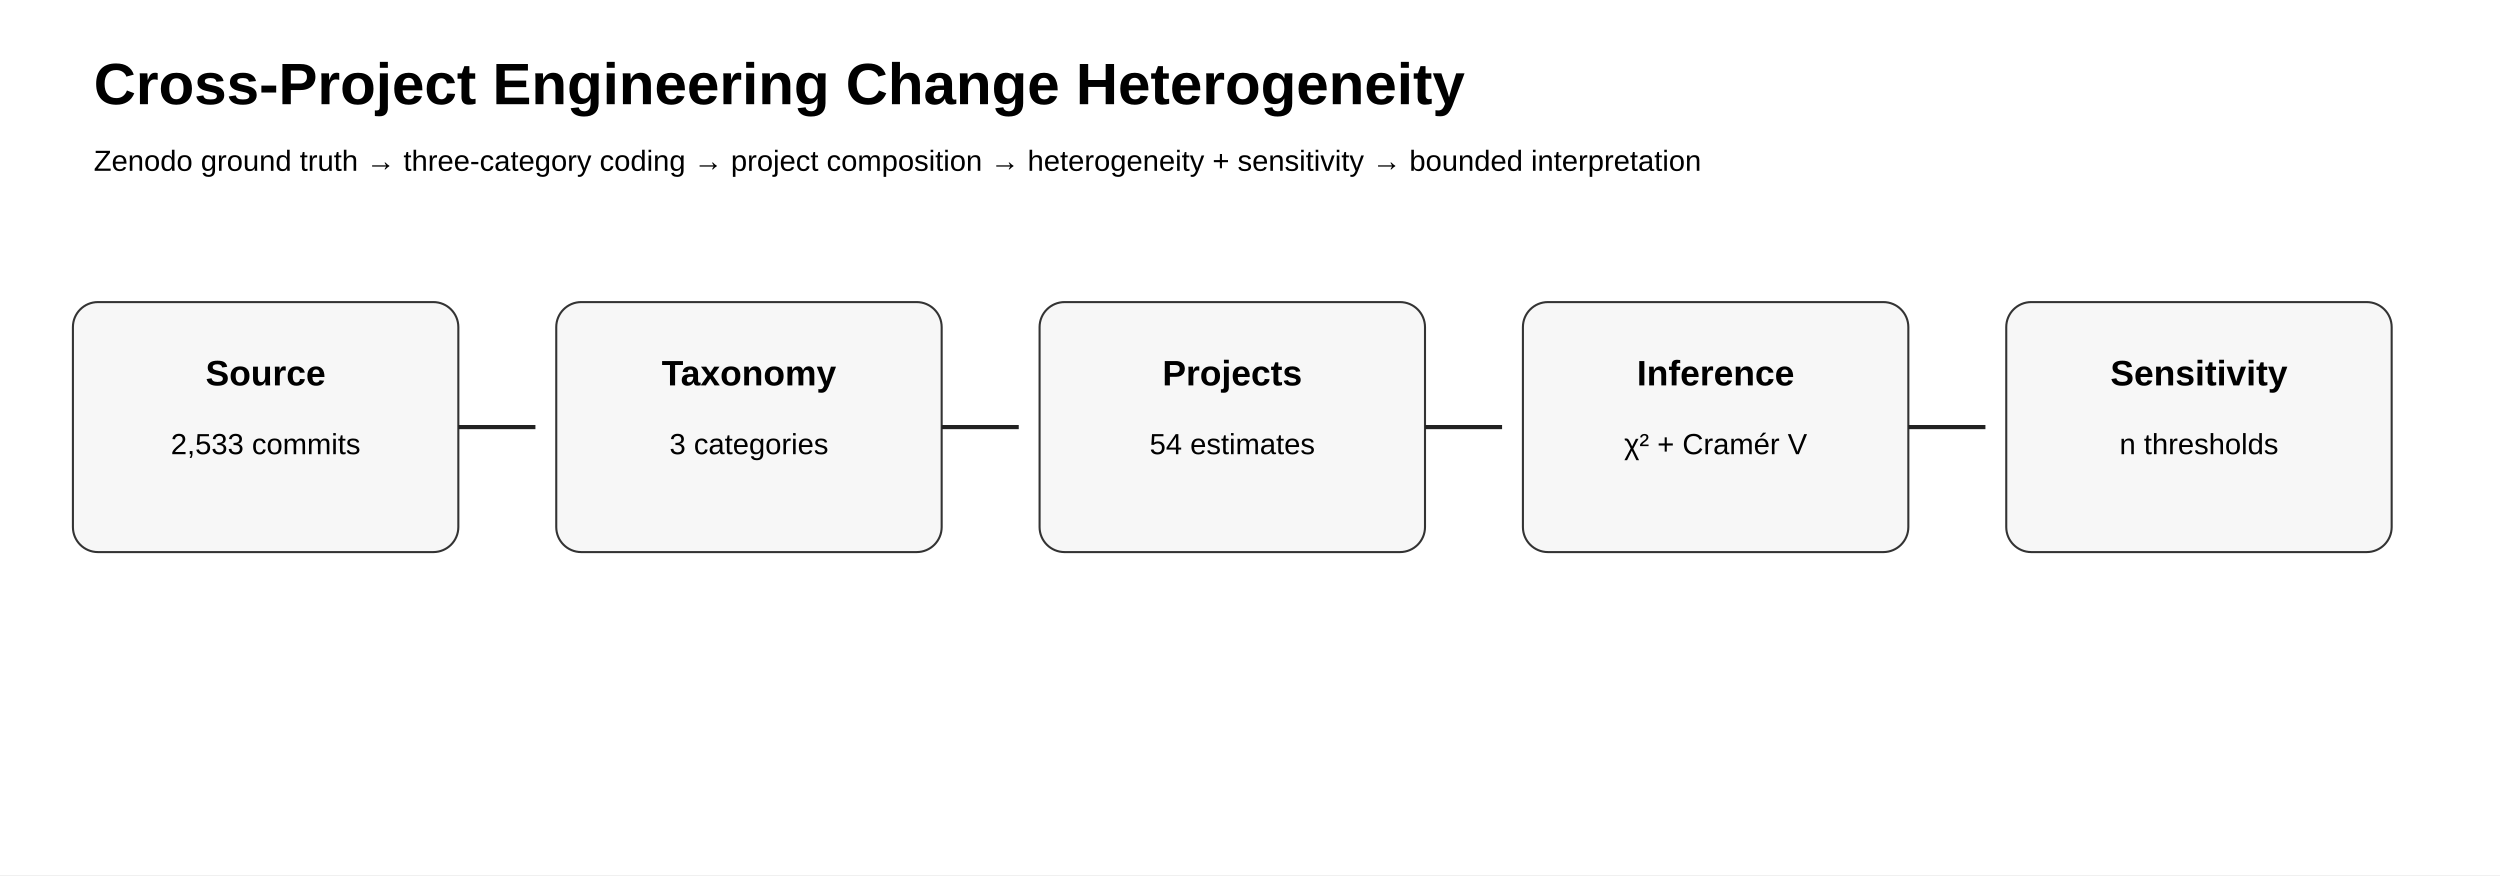
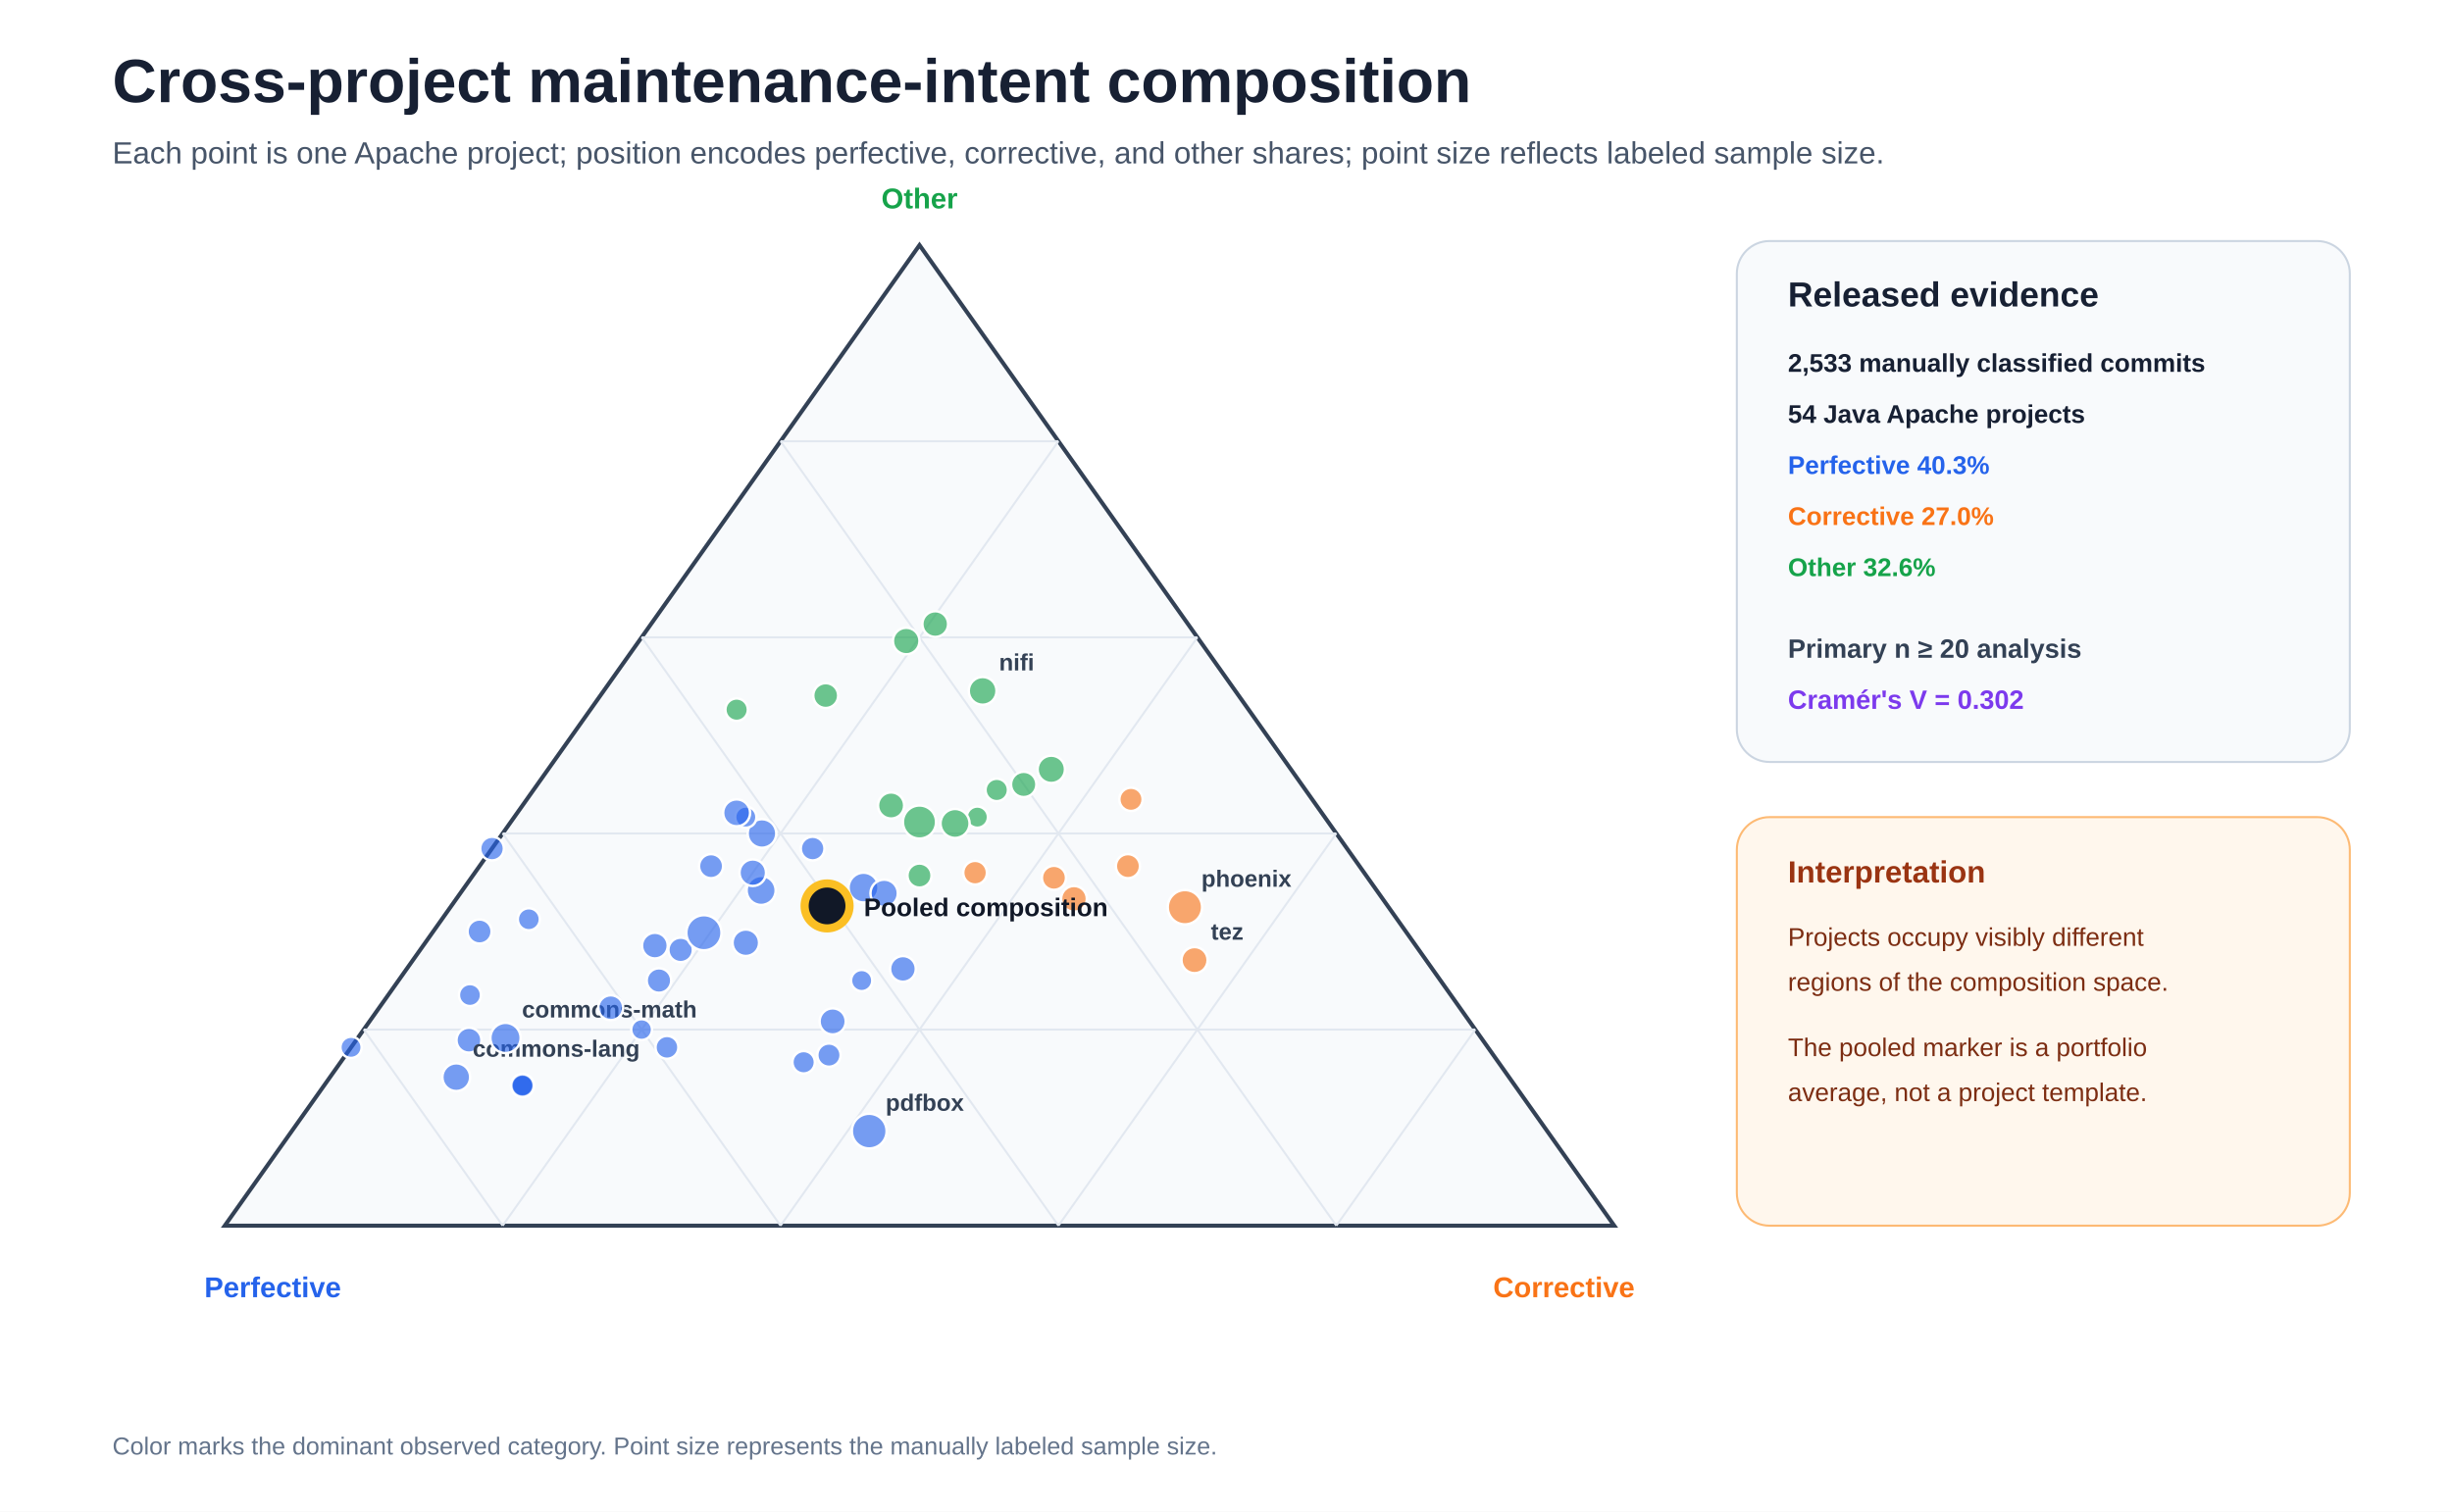
- <svg xmlns="http://www.w3.org/2000/svg" width="1200" height="420" viewBox="0 0 1200 420">
-   <rect width="100%" height="100%" fill="white" />
-   <text x="45" y="50" font-family="Arial, sans-serif" font-size="28" font-weight="700" text-anchor="start">Cross-Project Engineering Change Heterogeneity</text>
-   <text x="45" y="82" font-family="Arial, sans-serif" font-size="14" font-weight="400" text-anchor="start">Zenodo ground truth → three-category coding → project composition → heterogeneity + sensitivity → bounded interpretation</text>
-   <rect x="35" y="145" width="185" height="120" rx="12" fill="#f7f7f7" stroke="#333" />
-   <text x="127.5" y="185" font-family="Arial, sans-serif" font-size="17" font-weight="700" text-anchor="middle">Source</text>
-   <text x="127.5" y="218" font-family="Arial, sans-serif" font-size="14" font-weight="400" text-anchor="middle">2,533 commits</text>
-   <line x1="220" y1="205" x2="257" y2="205" stroke="#222" stroke-width="2" />
-   <rect x="267" y="145" width="185" height="120" rx="12" fill="#f7f7f7" stroke="#333" />
-   <text x="359.5" y="185" font-family="Arial, sans-serif" font-size="17" font-weight="700" text-anchor="middle">Taxonomy</text>
-   <text x="359.5" y="218" font-family="Arial, sans-serif" font-size="14" font-weight="400" text-anchor="middle">3 categories</text>
-   <line x1="452" y1="205" x2="489" y2="205" stroke="#222" stroke-width="2" />
-   <rect x="499" y="145" width="185" height="120" rx="12" fill="#f7f7f7" stroke="#333" />
-   <text x="591.5" y="185" font-family="Arial, sans-serif" font-size="17" font-weight="700" text-anchor="middle">Projects</text>
-   <text x="591.5" y="218" font-family="Arial, sans-serif" font-size="14" font-weight="400" text-anchor="middle">54 estimates</text>
-   <line x1="684" y1="205" x2="721" y2="205" stroke="#222" stroke-width="2" />
-   <rect x="731" y="145" width="185" height="120" rx="12" fill="#f7f7f7" stroke="#333" />
-   <text x="823.5" y="185" font-family="Arial, sans-serif" font-size="17" font-weight="700" text-anchor="middle">Inference</text>
-   <text x="823.5" y="218" font-family="Arial, sans-serif" font-size="14" font-weight="400" text-anchor="middle">χ² + Cramér V</text>
-   <line x1="916" y1="205" x2="953" y2="205" stroke="#222" stroke-width="2" />
-   <rect x="963" y="145" width="185" height="120" rx="12" fill="#f7f7f7" stroke="#333" />
-   <text x="1055.5" y="185" font-family="Arial, sans-serif" font-size="17" font-weight="700" text-anchor="middle">Sensitivity</text>
-   <text x="1055.5" y="218" font-family="Arial, sans-serif" font-size="14" font-weight="400" text-anchor="middle">n thresholds</text>
+ <svg xmlns="http://www.w3.org/2000/svg" width="1200" height="740" viewBox="0 0 1200 740">
+   <rect width="100%" height="100%" fill="#ffffff" />
+   <text x="55" y="50" font-family="Arial, Helvetica, sans-serif" font-size="30" font-weight="700" text-anchor="start" fill="#172033">Cross-project maintenance-intent composition</text>
+   <text x="55" y="80" font-family="Arial, Helvetica, sans-serif" font-size="15" font-weight="400" text-anchor="start" fill="#475569">Each point is one Apache project; position encodes perfective, corrective, and other shares; point size reflects labeled sample size.</text>
+   <polygon points="110,600 790,600 450,120" fill="#f8fafc" stroke="#334155" stroke-width="2" />
+   <line x1="382" y1="216" x2="654" y2="600" stroke="#e2e8f0" stroke-width="1" />
+   <line x1="518" y1="216" x2="246" y2="600" stroke="#e2e8f0" stroke-width="1" />
+   <line x1="722" y1="504" x2="178" y2="504" stroke="#e2e8f0" stroke-width="1" />
+   <line x1="314" y1="312" x2="518" y2="600" stroke="#e2e8f0" stroke-width="1" />
+   <line x1="586" y1="312" x2="382" y2="600" stroke="#e2e8f0" stroke-width="1" />
+   <line x1="654" y1="408" x2="246" y2="408" stroke="#e2e8f0" stroke-width="1" />
+   <line x1="246" y1="408" x2="382" y2="600" stroke="#e2e8f0" stroke-width="1" />
+   <line x1="654" y1="408" x2="518" y2="600" stroke="#e2e8f0" stroke-width="1" />
+   <line x1="586" y1="312" x2="314" y2="312" stroke="#e2e8f0" stroke-width="1" />
+   <line x1="178" y1="504" x2="246" y2="600" stroke="#e2e8f0" stroke-width="1" />
+   <line x1="722" y1="504" x2="654" y2="600" stroke="#e2e8f0" stroke-width="1" />
+   <line x1="518" y1="216" x2="382" y2="216" stroke="#e2e8f0" stroke-width="1" />
+   <text x="100" y="635" font-family="Arial, Helvetica, sans-serif" font-size="14" font-weight="700" text-anchor="start" fill="#2563eb">Perfective</text>
+   <text x="800" y="635" font-family="Arial, Helvetica, sans-serif" font-size="14" font-weight="700" text-anchor="end" fill="#f97316">Corrective</text>
+   <text x="450" y="102" font-family="Arial, Helvetica, sans-serif" font-size="14" font-weight="700" text-anchor="middle" fill="#16a34a">Other</text>
+   <circle cx="372.5" cy="435.9" r="7.1" fill="#2563eb" fill-opacity="0.62" stroke="#ffffff" stroke-width="1.2" />
+   <circle cx="501.0" cy="384.0" r="6.2" fill="#16a34a" fill-opacity="0.62" stroke="#ffffff" stroke-width="1.2" />
+   <circle cx="372.9" cy="408.0" r="7.0" fill="#2563eb" fill-opacity="0.62" stroke="#ffffff" stroke-width="1.2" />
+   <circle cx="393.3" cy="520.0" r="5.5" fill="#2563eb" fill-opacity="0.62" stroke="#ffffff" stroke-width="1.2" />
+   <circle cx="365.0" cy="400.0" r="5.2" fill="#2563eb" fill-opacity="0.62" stroke="#ffffff" stroke-width="1.2" />
+   <circle cx="230.0" cy="487.1" r="5.4" fill="#2563eb" fill-opacity="0.62" stroke="#ffffff" stroke-width="1.2" />
+   <circle cx="229.5" cy="509.2" r="6.1" fill="#2563eb" fill-opacity="0.62" stroke="#ffffff" stroke-width="1.2" />
+   <circle cx="333.1" cy="465.0" r="6.0" fill="#2563eb" fill-opacity="0.62" stroke="#ffffff" stroke-width="1.2" />
+   <circle cx="320.5" cy="462.9" r="6.3" fill="#2563eb" fill-opacity="0.62" stroke="#ffffff" stroke-width="1.2" />
+   <circle cx="255.7" cy="531.4" r="5.6" fill="#2563eb" fill-opacity="0.62" stroke="#ffffff" stroke-width="1.2" />
+   <circle cx="240.8" cy="415.4" r="5.8" fill="#2563eb" fill-opacity="0.62" stroke="#ffffff" stroke-width="1.2" />
+   <circle cx="255.7" cy="531.4" r="5.3" fill="#2563eb" fill-opacity="0.62" stroke="#ffffff" stroke-width="1.2" />
+   <circle cx="255.7" cy="531.4" r="5.6" fill="#2563eb" fill-opacity="0.62" stroke="#ffffff" stroke-width="1.2" />
+   <circle cx="258.8" cy="450.0" r="5.4" fill="#2563eb" fill-opacity="0.62" stroke="#ffffff" stroke-width="1.2" />
+   <circle cx="234.7" cy="456.0" r="5.9" fill="#2563eb" fill-opacity="0.62" stroke="#ffffff" stroke-width="1.2" />
+   <circle cx="223.3" cy="527.3" r="6.8" fill="#2563eb" fill-opacity="0.62" stroke="#ffffff" stroke-width="1.2" />
+   <text x="231.333" y="517.273" font-family="Arial, Helvetica, sans-serif" font-size="11.5" font-weight="700" text-anchor="start" fill="#334155">commons-lang</text>
+   <circle cx="247.4" cy="508.1" r="7.4" fill="#2563eb" fill-opacity="0.62" stroke="#ffffff" stroke-width="1.2" />
+   <text x="255.447" y="498.085" font-family="Arial, Helvetica, sans-serif" font-size="11.5" font-weight="700" text-anchor="start" fill="#334155">commons-math</text>
+   <circle cx="326.4" cy="512.7" r="5.6" fill="#2563eb" fill-opacity="0.62" stroke="#ffffff" stroke-width="1.2" />
+   <circle cx="171.8" cy="512.7" r="5.2" fill="#2563eb" fill-opacity="0.62" stroke="#ffffff" stroke-width="1.2" />
+   <circle cx="314.0" cy="504.0" r="5.1" fill="#2563eb" fill-opacity="0.62" stroke="#ffffff" stroke-width="1.2" />
+   <circle cx="322.5" cy="480.0" r="6.0" fill="#2563eb" fill-opacity="0.62" stroke="#ffffff" stroke-width="1.2" />
+   <circle cx="405.7" cy="516.5" r="5.7" fill="#2563eb" fill-opacity="0.62" stroke="#ffffff" stroke-width="1.2" />
+   <circle cx="421.7" cy="480.0" r="5.2" fill="#2563eb" fill-opacity="0.62" stroke="#ffffff" stroke-width="1.2" />
+   <circle cx="515.8" cy="429.7" r="5.9" fill="#f97316" fill-opacity="0.62" stroke="#ffffff" stroke-width="1.2" />
+   <circle cx="552.0" cy="424.0" r="5.9" fill="#f97316" fill-opacity="0.62" stroke="#ffffff" stroke-width="1.2" />
+   <circle cx="487.8" cy="386.7" r="5.5" fill="#16a34a" fill-opacity="0.62" stroke="#ffffff" stroke-width="1.2" />
+   <circle cx="478.3" cy="400.0" r="5.2" fill="#16a34a" fill-opacity="0.62" stroke="#ffffff" stroke-width="1.2" />
+   <circle cx="457.7" cy="305.5" r="6.3" fill="#16a34a" fill-opacity="0.62" stroke="#ffffff" stroke-width="1.2" />
+   <circle cx="407.5" cy="500.0" r="6.4" fill="#2563eb" fill-opacity="0.62" stroke="#ffffff" stroke-width="1.2" />
+   <circle cx="365.0" cy="461.5" r="6.5" fill="#2563eb" fill-opacity="0.62" stroke="#ffffff" stroke-width="1.2" />
+   <circle cx="344.5" cy="456.6" r="8.6" fill="#2563eb" fill-opacity="0.62" stroke="#ffffff" stroke-width="1.2" />
+   <circle cx="422.6" cy="434.5" r="7.3" fill="#2563eb" fill-opacity="0.62" stroke="#ffffff" stroke-width="1.2" />
+   <circle cx="553.5" cy="391.3" r="5.7" fill="#f97316" fill-opacity="0.62" stroke="#ffffff" stroke-width="1.2" />
+   <circle cx="450.0" cy="402.4" r="8.1" fill="#16a34a" fill-opacity="0.62" stroke="#ffffff" stroke-width="1.2" />
+   <circle cx="450.0" cy="428.6" r="5.9" fill="#16a34a" fill-opacity="0.62" stroke="#ffffff" stroke-width="1.2" />
+   <circle cx="441.9" cy="474.3" r="6.3" fill="#2563eb" fill-opacity="0.62" stroke="#ffffff" stroke-width="1.2" />
+   <circle cx="514.5" cy="376.6" r="6.7" fill="#16a34a" fill-opacity="0.62" stroke="#ffffff" stroke-width="1.2" />
+   <circle cx="397.7" cy="415.4" r="5.8" fill="#2563eb" fill-opacity="0.62" stroke="#ffffff" stroke-width="1.2" />
+   <circle cx="480.9" cy="338.2" r="6.8" fill="#16a34a" fill-opacity="0.62" stroke="#ffffff" stroke-width="1.2" />
+   <text x="488.909" y="328.182" font-family="Arial, Helvetica, sans-serif" font-size="11.5" font-weight="700" text-anchor="start" fill="#334155">nifi</text>
+   <circle cx="298.9" cy="493.3" r="6.1" fill="#2563eb" fill-opacity="0.62" stroke="#ffffff" stroke-width="1.2" />
+   <circle cx="477.2" cy="427.2" r="5.8" fill="#f97316" fill-opacity="0.62" stroke="#ffffff" stroke-width="1.2" />
+   <circle cx="425.4" cy="553.7" r="8.5" fill="#2563eb" fill-opacity="0.62" stroke="#ffffff" stroke-width="1.2" />
+   <text x="433.422" y="543.735" font-family="Arial, Helvetica, sans-serif" font-size="11.5" font-weight="700" text-anchor="start" fill="#334155">pdfbox</text>
+   <circle cx="579.9" cy="444.1" r="8.4" fill="#f97316" fill-opacity="0.62" stroke="#ffffff" stroke-width="1.2" />
+   <text x="587.936" y="434.076" font-family="Arial, Helvetica, sans-serif" font-size="11.5" font-weight="700" text-anchor="start" fill="#334155">phoenix</text>
+   <circle cx="525.6" cy="440.0" r="6.3" fill="#f97316" fill-opacity="0.62" stroke="#ffffff" stroke-width="1.2" />
+   <circle cx="436.1" cy="394.3" r="6.4" fill="#16a34a" fill-opacity="0.62" stroke="#ffffff" stroke-width="1.2" />
+   <circle cx="348.0" cy="424.0" r="5.9" fill="#2563eb" fill-opacity="0.62" stroke="#ffffff" stroke-width="1.2" />
+   <circle cx="360.5" cy="397.9" r="6.6" fill="#2563eb" fill-opacity="0.62" stroke="#ffffff" stroke-width="1.2" />
+   <circle cx="360.5" cy="347.4" r="5.5" fill="#16a34a" fill-opacity="0.62" stroke="#ffffff" stroke-width="1.2" />
+   <circle cx="432.7" cy="437.3" r="6.7" fill="#2563eb" fill-opacity="0.62" stroke="#ffffff" stroke-width="1.2" />
+   <circle cx="467.4" cy="403.1" r="7.1" fill="#16a34a" fill-opacity="0.62" stroke="#ffffff" stroke-width="1.2" />
+   <circle cx="584.6" cy="470.0" r="6.4" fill="#f97316" fill-opacity="0.62" stroke="#ffffff" stroke-width="1.2" />
+   <text x="592.583" y="460" font-family="Arial, Helvetica, sans-serif" font-size="11.5" font-weight="700" text-anchor="start" fill="#334155">tez</text>
+   <circle cx="443.5" cy="313.8" r="6.5" fill="#16a34a" fill-opacity="0.62" stroke="#ffffff" stroke-width="1.2" />
+   <circle cx="368.4" cy="427.2" r="6.5" fill="#2563eb" fill-opacity="0.62" stroke="#ffffff" stroke-width="1.2" />
+   <circle cx="404.1" cy="340.5" r="6.1" fill="#16a34a" fill-opacity="0.62" stroke="#ffffff" stroke-width="1.2" />
+   <circle cx="404.765" cy="443.474" r="11" fill="#111827" stroke="#fbbf24" stroke-width="4" />
+   <text x="422.765" y="448.474" font-family="Arial, Helvetica, sans-serif" font-size="12.5" font-weight="700" text-anchor="start" fill="#111827">Pooled composition</text>
+   <rect x="850" y="118" width="300" height="255" rx="16" fill="#f8fafc" stroke="#cbd5e1" />
+   <text x="875" y="150" font-family="Arial, Helvetica, sans-serif" font-size="17" font-weight="700" text-anchor="start" fill="#172033">Released evidence</text>
+   <text x="875" y="182" font-family="Arial, Helvetica, sans-serif" font-size="12.5" font-weight="600" text-anchor="start" fill="#172033">2,533 manually classified commits</text>
+   <text x="875" y="207" font-family="Arial, Helvetica, sans-serif" font-size="12.5" font-weight="600" text-anchor="start" fill="#172033">54 Java Apache projects</text>
+   <text x="875" y="232" font-family="Arial, Helvetica, sans-serif" font-size="12.5" font-weight="700" text-anchor="start" fill="#2563eb">Perfective 40.3%</text>
+   <text x="875" y="257" font-family="Arial, Helvetica, sans-serif" font-size="12.5" font-weight="700" text-anchor="start" fill="#f97316">Corrective 27.0%</text>
+   <text x="875" y="282" font-family="Arial, Helvetica, sans-serif" font-size="12.5" font-weight="700" text-anchor="start" fill="#16a34a">Other 32.6%</text>
+   <text x="875" y="322" font-family="Arial, Helvetica, sans-serif" font-size="13" font-weight="700" text-anchor="start" fill="#334155">Primary n ≥ 20 analysis</text>
+   <text x="875" y="347" font-family="Arial, Helvetica, sans-serif" font-size="13" font-weight="700" text-anchor="start" fill="#7c3aed">Cramér's V = 0.302</text>
+   <rect x="850" y="400" width="300" height="200" rx="16" fill="#fff7ed" stroke="#fdba74" />
+   <text x="875" y="432" font-family="Arial, Helvetica, sans-serif" font-size="15" font-weight="700" text-anchor="start" fill="#9a3412">Interpretation</text>
+   <text x="875" y="463" font-family="Arial, Helvetica, sans-serif" font-size="12.5" font-weight="400" text-anchor="start" fill="#7c2d12">Projects occupy visibly different</text>
+   <text x="875" y="485" font-family="Arial, Helvetica, sans-serif" font-size="12.5" font-weight="400" text-anchor="start" fill="#7c2d12">regions of the composition space.</text>
+   <text x="875" y="517" font-family="Arial, Helvetica, sans-serif" font-size="12.5" font-weight="400" text-anchor="start" fill="#7c2d12">The pooled marker is a portfolio</text>
+   <text x="875" y="539" font-family="Arial, Helvetica, sans-serif" font-size="12.5" font-weight="400" text-anchor="start" fill="#7c2d12">average, not a project template.</text>
+   <text x="55" y="712" font-family="Arial, Helvetica, sans-serif" font-size="12" font-weight="400" text-anchor="start" fill="#64748b">Color marks the dominant observed category. Point size represents the manually labeled sample size.</text>
</svg>
